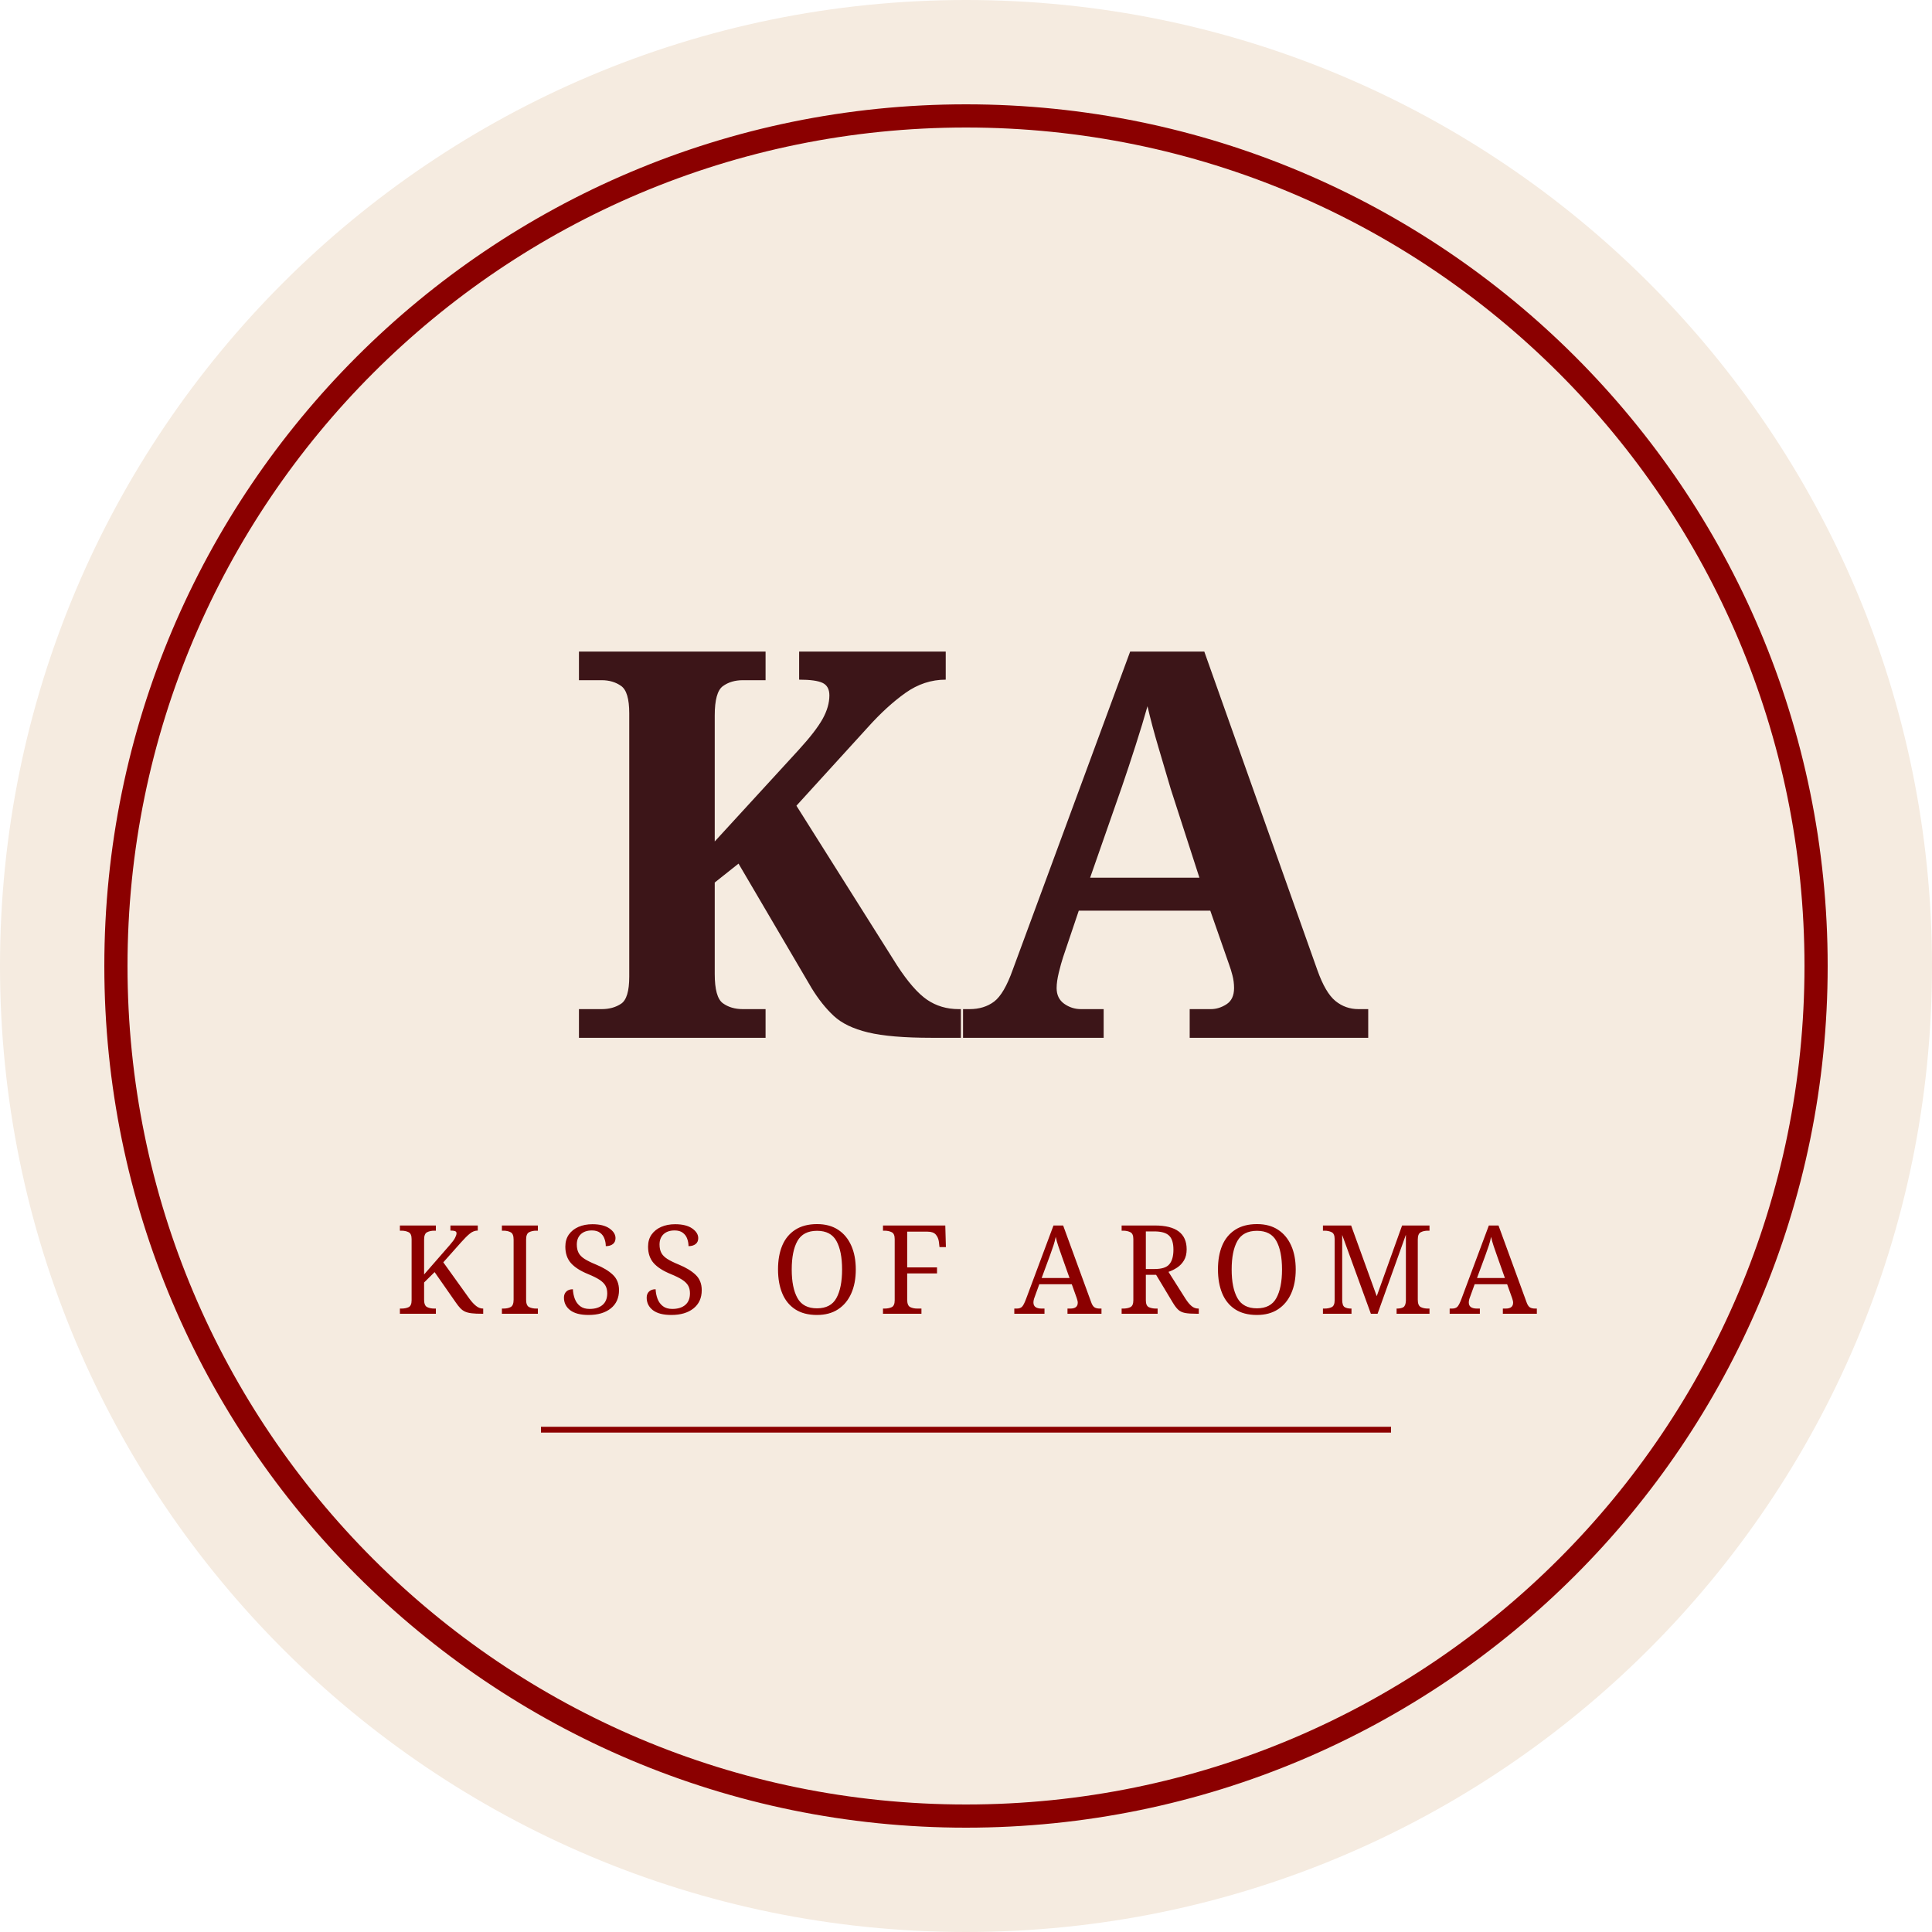
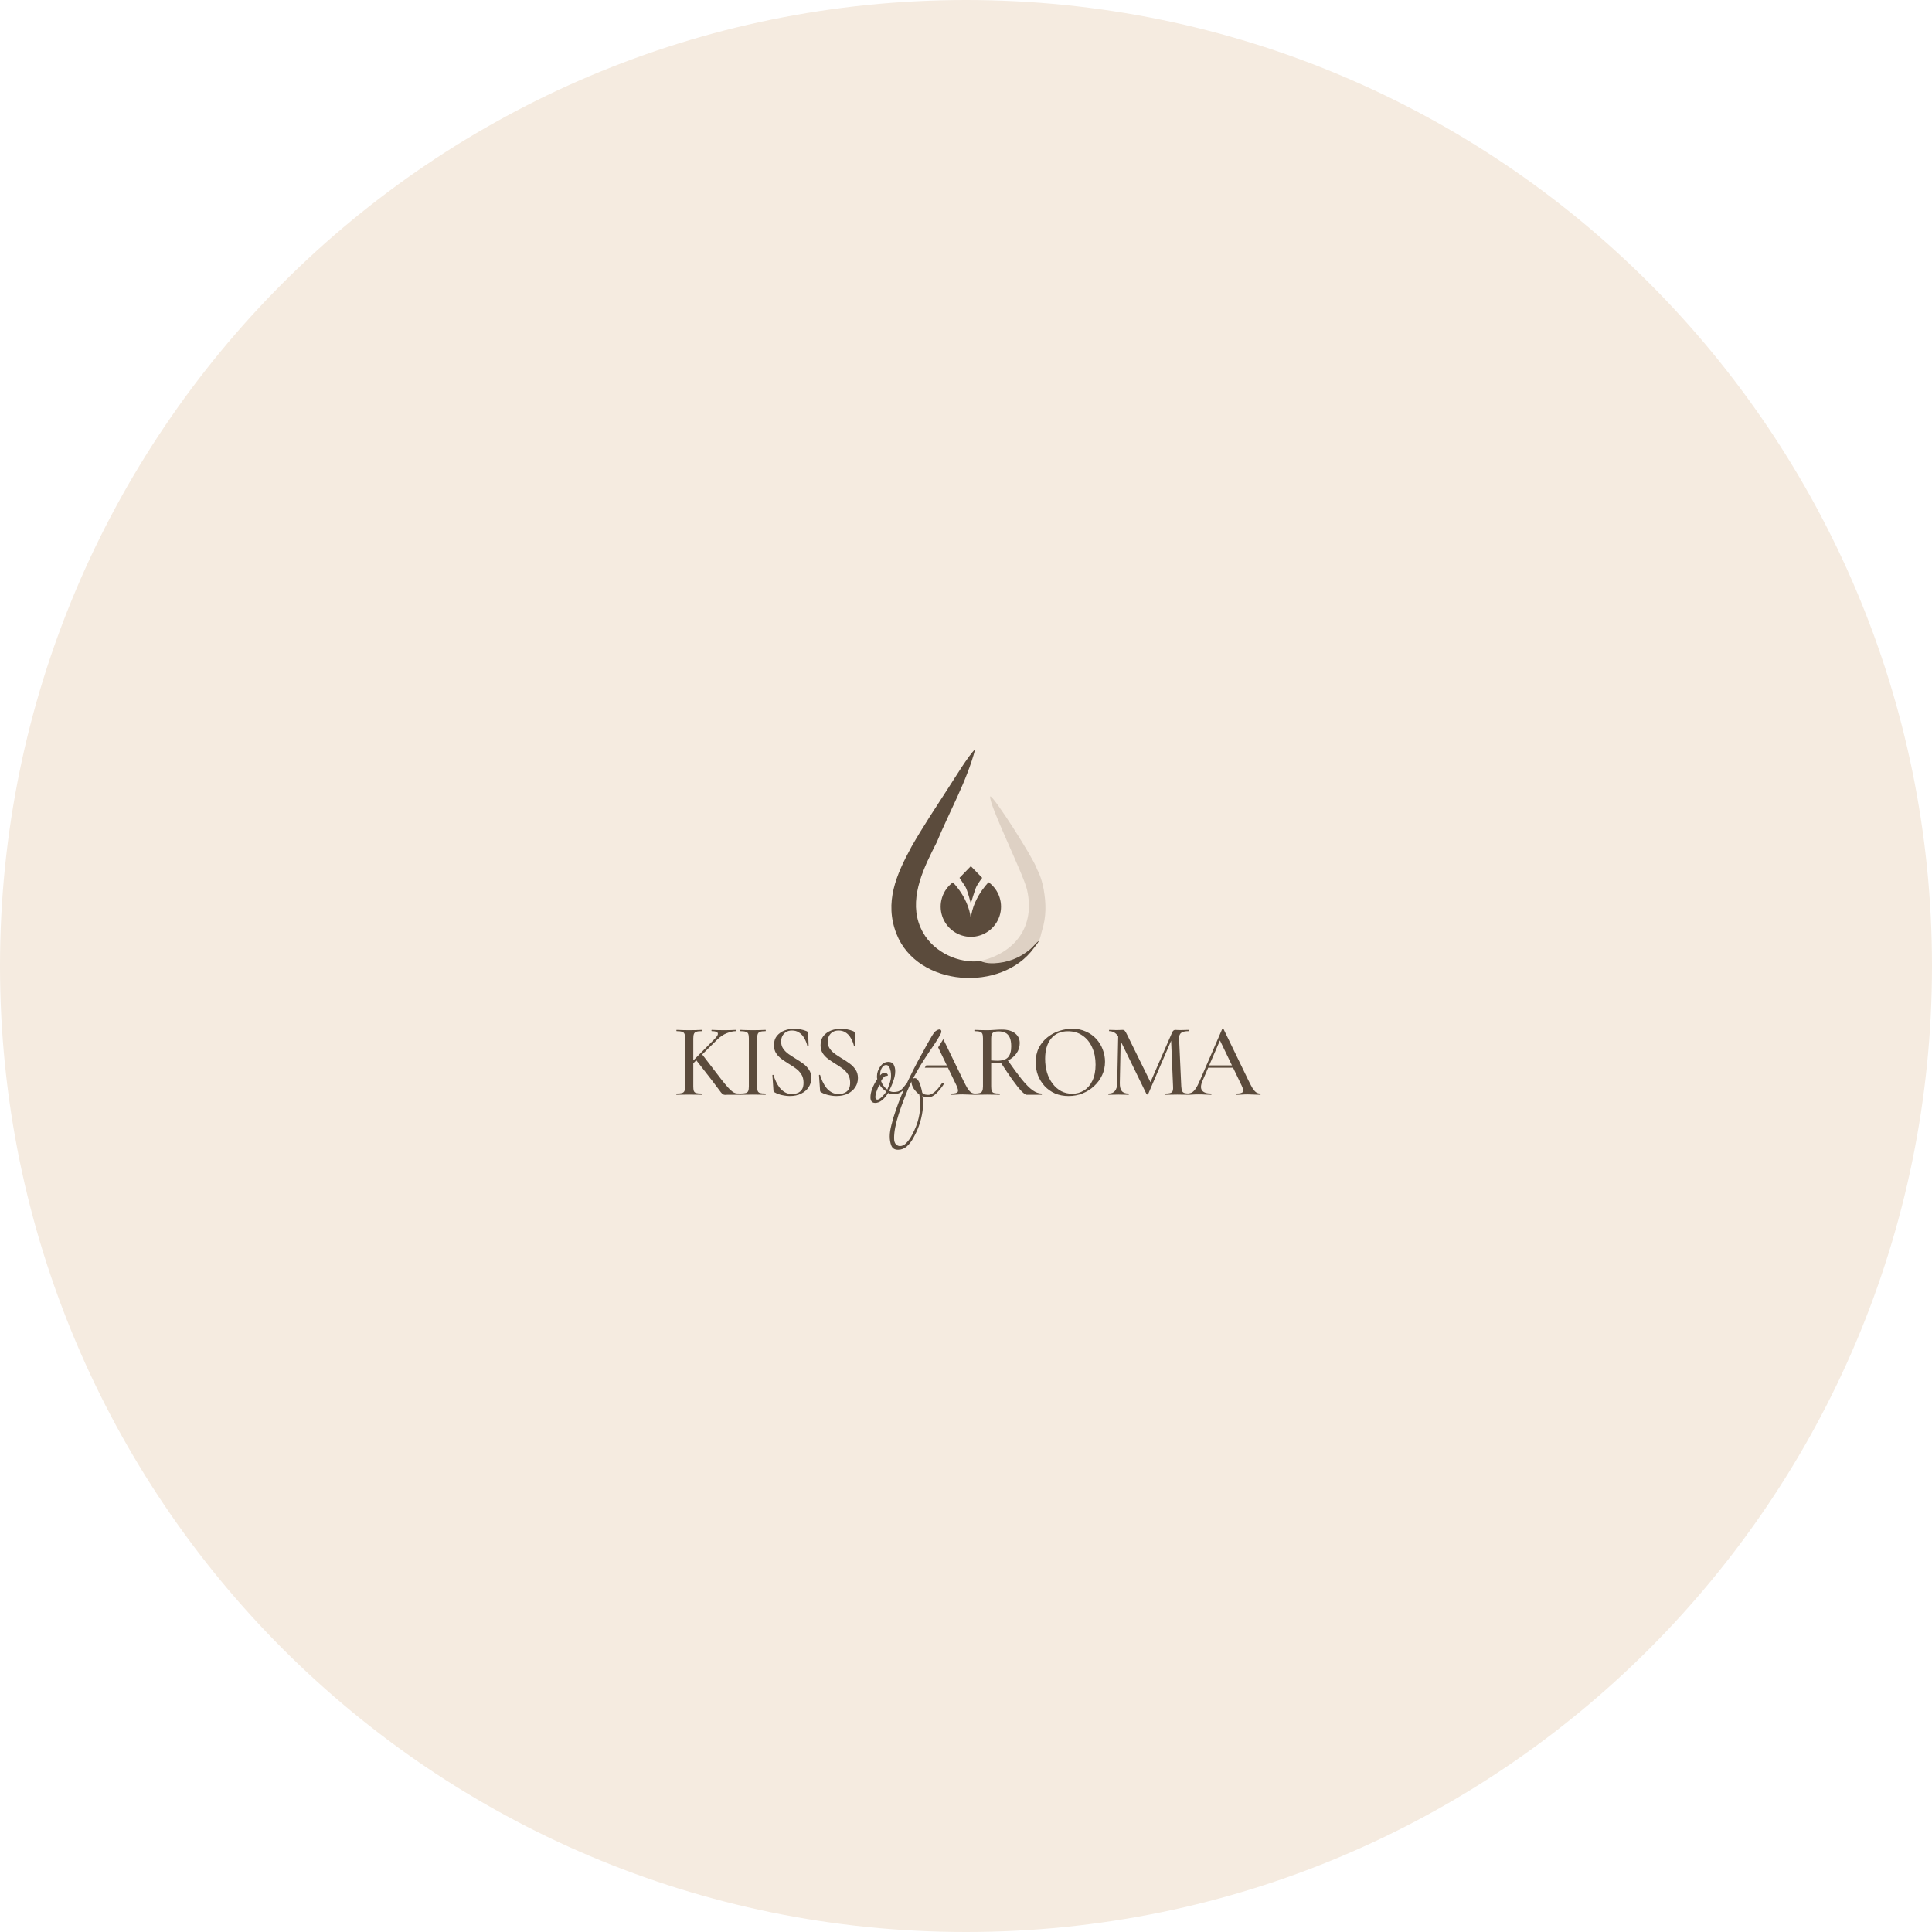
<svg xmlns="http://www.w3.org/2000/svg" viewBox="0 0 500 500" width="500" height="500">
  <circle cx="250" cy="250" r="250" fill="#F5EBE0" />
-   <circle cx="250" cy="250" r="220" fill="none" stroke="#8B0000" stroke-width="6" />
-   <text x="250" y="220" font-family="Georgia, serif" font-size="140" font-weight="bold" fill="#3C1518" text-anchor="middle" dominant-baseline="middle">KA</text>
-   <text x="250" y="340" font-family="Georgia, serif" font-size="32" fill="#8B0000" text-anchor="middle" letter-spacing="4">KISS OF AROMA</text>
-   <line x1="140" y1="370" x2="360" y2="370" stroke="#8B0000" stroke-width="1.5" />
+   <g transform="translate(20, 123) scale(0.4197)">
+     <path d="M593 287C592.247 288.665 590.949 290.041 589.905 291.484C570.055 318.959 518.064 315.691 505.147 282.789C497.533 263.394 504.972 246.462 514.316 229.191C521.388 216.736 529.511 204.629 537.254 192.589C540.427 187.816 549.903 172.105 553.661 169C548.503 188.595 537.724 207.589 529.948 226.336C528.999 228.291 527.96 230.243 526.998 232.189C519.402 247.552 512.296 265.579 521.501 281.963C528.372 294.193 543.609 301.348 557.429 299.503L557.592 299.561C559.848 300.371 562.641 300.22 565.007 300.114C573.586 299.728 581.21 297.064 587.925 291.697C589.478 290.457 591.663 287.546 593 287Z" fill="#5B4B3C" />
+     <path d="M557 299.5C578.426 294.371 590.838 278.143 585.611 255.459C583.435 246.021 561.743 202.386 562.944 198.005C564.997 197.489 589.606 236.291 591.542 242.251C591.831 243.142 592.637 244.457 593.02 245.386C594.35 248.611 595.322 251.984 595.926 255.44C597.441 264.067 597.564 272.286 594.916 280.651C594.23 282.82 594 285 593 287C591.71 287.553 588.914 291.127 587.416 292.384C580.939 297.822 573.584 300.522 565.309 300.913C563.027 301.021 560.176 300.821 558 300L557 299.5Z" fill="#DED1C4" />
+     <path d="M374.793 376.817V347.185C374.793 345.948 374.665 345.03 374.409 344.433C374.153 343.793 373.641 343.366 372.873 343.153C372.147 342.897 371.059 342.769 369.609 342.769C369.481 342.769 369.417 342.641 369.417 342.385C369.417 342.129 369.481 342.001 369.609 342.001C370.675 342.001 371.849 342.044 373.129 342.129C374.451 342.172 375.838 342.193 377.289 342.193C378.825 342.193 380.233 342.172 381.513 342.129C382.835 342.044 384.009 342.001 385.033 342.001C385.118 342.001 385.161 342.129 385.161 342.385C385.161 342.641 385.118 342.769 385.033 342.769C383.539 342.769 382.43 342.897 381.705 343.153C380.979 343.409 380.489 343.857 380.233 344.497C379.977 345.137 379.849 346.076 379.849 347.313V376.817C379.849 378.054 379.955 378.993 380.169 379.633C380.425 380.273 380.915 380.7 381.641 380.913C382.409 381.126 383.539 381.233 385.033 381.233C385.161 381.233 385.225 381.361 385.225 381.617C385.225 381.873 385.161 382.001 385.033 382.001C383.966 382.001 382.793 381.98 381.513 381.937C380.233 381.894 378.825 381.873 377.289 381.873C375.838 381.873 374.43 381.894 373.065 381.937C371.742 381.98 370.547 382.001 369.481 382.001C369.395 382.001 369.353 381.873 369.353 381.617C369.353 381.361 369.395 381.233 369.481 381.233C370.974 381.233 372.105 381.126 372.873 380.913C373.641 380.7 374.153 380.273 374.409 379.633C374.665 378.993 374.793 378.054 374.793 376.817ZM391.049 372.721L381.321 360.241L385.161 356.913L394.633 369.265C396.467 371.697 398.025 373.681 399.305 375.217C400.585 376.753 401.651 377.948 402.505 378.801C403.401 379.612 404.169 380.209 404.809 380.593C405.491 380.934 406.131 381.126 406.729 381.169C407.369 381.212 408.073 381.233 408.841 381.233C408.969 381.233 409.033 381.361 409.033 381.617C409.033 381.873 408.969 382.001 408.841 382.001C406.963 382.001 405.449 382.001 404.297 382.001C403.145 382.001 402.27 382.001 401.673 382.001C401.203 382.001 400.819 382.001 400.521 382.001C400.222 382.044 399.923 382.065 399.625 382.065C399.07 382.065 398.601 381.958 398.217 381.745C397.833 381.532 397.385 381.105 396.873 380.465C396.361 379.825 395.657 378.886 394.761 377.649C393.865 376.412 392.627 374.769 391.049 372.721ZM376.521 364.209L392.969 347.633C394.59 346.012 395.251 344.796 394.953 343.985C394.654 343.174 393.417 342.769 391.241 342.769C391.113 342.769 391.049 342.641 391.049 342.385C391.049 342.129 391.113 342.001 391.241 342.001C392.307 342.001 393.395 342.044 394.505 342.129C395.614 342.172 397.086 342.193 398.921 342.193C400.713 342.193 402.121 342.172 403.145 342.129C404.211 342.044 405.214 342.001 406.153 342.001C406.281 342.001 406.345 342.129 406.345 342.385C406.345 342.641 406.281 342.769 406.153 342.769C404.489 342.769 402.59 343.196 400.457 344.049C398.366 344.86 396.403 346.182 394.569 348.017L378.121 364.273L376.521 364.209Z" fill="#5B4B3C" />
+     <path d="M419.231 376.817C419.231 378.054 419.337 378.993 419.551 379.633C419.807 380.273 420.297 380.7 421.023 380.913C421.791 381.126 422.921 381.233 424.415 381.233C424.5 381.233 424.543 381.361 424.543 381.617C424.543 381.873 424.5 382.001 424.415 382.001C423.348 382.001 422.153 381.98 420.831 381.937C419.551 381.894 418.143 381.873 416.607 381.873C415.113 381.873 413.705 381.894 412.383 381.937C411.06 381.98 409.865 382.001 408.799 382.001C408.713 382.001 408.671 381.873 408.671 381.617C408.671 381.361 408.713 381.233 408.799 381.233C410.292 381.233 411.423 381.126 412.191 380.913C412.959 380.7 413.471 380.273 413.727 379.633C413.983 378.993 414.111 378.054 414.111 376.817V347.185C414.111 345.948 413.983 345.03 413.727 344.433C413.471 343.793 412.959 343.366 412.191 343.153C411.423 342.897 410.292 342.769 408.799 342.769C408.713 342.769 408.671 342.641 408.671 342.385C408.671 342.129 408.713 342.001 408.799 342.001C409.865 342.001 411.06 342.044 412.383 342.129C413.705 342.172 415.113 342.193 416.607 342.193C418.143 342.193 419.572 342.172 420.895 342.129C422.217 342.044 423.391 342.001 424.415 342.001C424.5 342.001 424.543 342.129 424.543 342.385C424.543 342.641 424.5 342.769 424.415 342.769C422.921 342.769 421.812 342.897 421.087 343.153C420.361 343.409 419.871 343.857 419.615 344.497C419.359 345.137 419.231 346.076 419.231 347.313V376.817Z" fill="#5B4B3C" />
+     <path d="M434.012 349.169C434.012 350.876 434.439 352.348 435.292 353.585C436.146 354.822 437.255 355.932 438.62 356.913C439.986 357.852 441.436 358.79 442.972 359.729C444.551 360.668 446.066 361.67 447.516 362.737C449.01 363.804 450.226 365.062 451.164 366.513C452.146 367.921 452.636 369.649 452.636 371.697C452.636 373.788 452.082 375.665 450.972 377.329C449.906 378.993 448.37 380.316 446.364 381.297C444.402 382.278 442.034 382.769 439.26 382.769C438.151 382.769 437.02 382.662 435.868 382.449C434.759 382.278 433.692 382.022 432.668 381.681C431.644 381.34 430.706 380.913 429.852 380.401C429.682 380.273 429.532 380.124 429.404 379.953C429.319 379.782 429.276 379.526 429.276 379.185L428.636 370.033C428.594 369.82 428.679 369.713 428.892 369.713C429.148 369.67 429.298 369.734 429.34 369.905C429.724 371.228 430.236 372.572 430.876 373.937C431.516 375.302 432.284 376.561 433.18 377.713C434.076 378.822 435.143 379.74 436.38 380.465C437.66 381.19 439.132 381.553 440.796 381.553C441.948 381.553 443.058 381.34 444.124 380.913C445.234 380.486 446.13 379.782 446.812 378.801C447.495 377.777 447.836 376.369 447.836 374.577C447.836 372.529 447.388 370.801 446.492 369.393C445.596 367.985 444.444 366.769 443.036 365.745C441.628 364.721 440.135 363.74 438.556 362.801C437.063 361.862 435.612 360.881 434.204 359.857C432.839 358.833 431.73 357.66 430.876 356.337C430.023 354.972 429.596 353.329 429.596 351.409C429.596 349.105 430.194 347.206 431.388 345.713C432.626 344.22 434.183 343.11 436.06 342.385C437.98 341.66 439.943 341.297 441.948 341.297C443.271 341.297 444.615 341.425 445.98 341.681C447.346 341.937 448.583 342.3 449.692 342.769C450.076 342.94 450.332 343.132 450.46 343.345C450.588 343.516 450.652 343.708 450.652 343.921L450.972 351.921C450.972 352.049 450.866 352.134 450.652 352.177C450.439 352.22 450.29 352.156 450.204 351.985C450.076 351.26 449.799 350.364 449.372 349.297C448.946 348.188 448.37 347.121 447.644 346.097C446.919 345.03 445.98 344.156 444.828 343.473C443.719 342.748 442.354 342.385 440.732 342.385C439.239 342.385 438.002 342.705 437.02 343.345C436.039 343.942 435.292 344.753 434.78 345.777C434.268 346.758 434.012 347.889 434.012 349.169Z" fill="#5B4B3C" />
+     <path d="M462.75 349.169C462.75 350.876 463.176 352.348 464.03 353.585C464.883 354.822 465.992 355.932 467.358 356.913C468.723 357.852 470.174 358.79 471.71 359.729C473.288 360.668 474.803 361.67 476.254 362.737C477.747 363.804 478.963 365.062 479.902 366.513C480.883 367.921 481.374 369.649 481.374 371.697C481.374 373.788 480.819 375.665 479.71 377.329C478.643 378.993 477.107 380.316 475.102 381.297C473.139 382.278 470.771 382.769 467.998 382.769C466.888 382.769 465.758 382.662 464.606 382.449C463.496 382.278 462.43 382.022 461.406 381.681C460.382 381.34 459.443 380.913 458.59 380.401C458.419 380.273 458.27 380.124 458.142 379.953C458.056 379.782 458.014 379.526 458.014 379.185L457.374 370.033C457.331 369.82 457.416 369.713 457.63 369.713C457.886 369.67 458.035 369.734 458.078 369.905C458.462 371.228 458.974 372.572 459.614 373.937C460.254 375.302 461.022 376.561 461.918 377.713C462.814 378.822 463.88 379.74 465.118 380.465C466.398 381.19 467.87 381.553 469.534 381.553C470.686 381.553 471.795 381.34 472.862 380.913C473.971 380.486 474.867 379.782 475.55 378.801C476.232 377.777 476.574 376.369 476.574 374.577C476.574 372.529 476.126 370.801 475.23 369.393C474.334 367.985 473.182 366.769 471.774 365.745C470.366 364.721 468.872 363.74 467.294 362.801C465.8 361.862 464.35 360.881 462.942 359.857C461.576 358.833 460.467 357.66 459.614 356.337C458.76 354.972 458.334 353.329 458.334 351.409C458.334 349.105 458.931 347.206 460.126 345.713C461.363 344.22 462.92 343.11 464.798 342.385C466.718 341.66 468.68 341.297 470.686 341.297C472.008 341.297 473.352 341.425 474.718 341.681C476.083 341.937 477.32 342.3 478.43 342.769C478.814 342.94 479.07 343.132 479.198 343.345C479.326 343.516 479.39 343.708 479.39 343.921L479.71 351.921C479.71 352.049 479.603 352.134 479.39 352.177C479.176 352.22 479.027 352.156 478.942 351.985C478.814 351.26 478.536 350.364 478.11 349.297C477.683 348.188 477.107 347.121 476.382 346.097C475.656 345.03 474.718 344.156 473.566 343.473C472.456 342.748 471.091 342.385 469.47 342.385C467.976 342.385 466.739 342.705 465.758 343.345C464.776 343.942 464.03 344.753 463.518 345.777C463.006 346.758 462.75 347.889 462.75 349.169Z" fill="#5B4B3C" />
+     <path d="M613.508 341.297C616.665 341.297 619.481 341.873 621.956 343.025C624.473 344.135 626.606 345.649 628.355 347.569C630.105 349.489 631.428 351.665 632.324 354.097C633.263 356.529 633.731 359.025 633.731 361.585C633.731 364.572 633.134 367.345 631.939 369.905C630.745 372.465 629.102 374.705 627.012 376.625C624.964 378.545 622.574 380.06 619.844 381.169C617.156 382.236 614.297 382.769 611.268 382.769C608.196 382.769 605.401 382.236 602.884 381.169C600.409 380.06 598.275 378.545 596.483 376.625C594.734 374.705 593.369 372.508 592.388 370.033C591.449 367.516 590.98 364.849 590.979 362.033C590.979 358.577 591.641 355.548 592.964 352.945C594.329 350.343 596.121 348.188 598.34 346.481C600.558 344.732 602.99 343.43 605.636 342.577C608.281 341.724 610.905 341.297 613.508 341.297ZM570.065 341.809C573.649 341.809 576.38 342.577 578.258 344.113C580.177 345.607 581.138 347.612 581.138 350.129C581.138 352.518 580.454 354.652 579.089 356.529C577.75 358.37 576 359.82 573.84 360.881C577.23 365.745 580.11 369.649 582.481 372.593C584.999 375.665 587.218 377.884 589.138 379.249C591.058 380.572 592.892 381.233 594.642 381.233C594.769 381.234 594.833 381.361 594.833 381.617C594.833 381.873 594.769 382.001 594.642 382.001H585.426C584.743 382.001 583.612 381.191 582.033 379.569C580.497 377.905 578.642 375.558 576.466 372.529C574.413 369.631 572.113 366.219 569.566 362.295C568.628 362.46 567.664 362.545 566.673 362.545H565.073C564.519 362.502 564.006 362.46 563.537 362.417V376.817C563.537 378.054 563.644 378.993 563.857 379.633C564.113 380.273 564.604 380.7 565.329 380.913C566.097 381.126 567.228 381.233 568.722 381.233C568.849 381.234 568.913 381.361 568.913 381.617C568.913 381.873 568.849 382.001 568.722 382.001C567.655 382.001 566.481 381.979 565.201 381.937C563.921 381.894 562.513 381.873 560.978 381.873C559.527 381.873 558.14 381.894 556.817 381.937C555.632 381.975 554.549 381.995 553.569 381.999C553.563 381.999 553.556 382.001 553.55 382.001C553.511 382.001 553.473 382 553.435 382C553.367 382 553.3 382.001 553.233 382.001C553.226 382.001 553.218 381.999 553.211 381.998C552.079 381.991 550.912 381.951 549.71 381.873C548.43 381.788 547.171 381.745 545.934 381.745C544.568 381.745 543.374 381.788 542.35 381.873C541.368 381.958 540.259 382.001 539.021 382.001C538.851 382.001 538.766 381.873 538.766 381.617C538.766 381.361 538.851 381.234 539.021 381.233C541.112 381.233 542.393 380.913 542.862 380.273C543.332 379.591 543.097 378.267 542.158 376.305L536.863 365.297H522.595C522.624 365.248 522.653 365.2 522.682 365.151C522.946 364.725 523.21 364.305 523.472 363.889H536.186L530.828 352.752C531.003 352.494 531.177 352.238 531.35 351.983L531.362 351.965L531.374 351.946C532.411 350.365 533.29 348.951 534.009 347.715L546.382 373.233C547.406 375.324 548.281 376.967 549.006 378.161C549.774 379.313 550.521 380.123 551.246 380.593C551.949 381.006 552.691 381.217 553.474 381.23C554.805 381.219 555.812 381.114 556.497 380.913C557.265 380.7 557.777 380.273 558.033 379.633C558.332 378.993 558.481 378.054 558.481 376.817V347.185C558.481 345.947 558.354 345.03 558.098 344.433C557.842 343.793 557.35 343.367 556.625 343.153C555.9 342.897 554.79 342.769 553.297 342.769C553.212 342.768 553.169 342.64 553.169 342.385C553.169 342.129 553.212 342.001 553.297 342.001C554.364 342.001 555.537 342.044 556.817 342.129C558.14 342.172 559.527 342.193 560.978 342.193C562.343 342.193 563.879 342.129 565.585 342.001C567.292 341.873 568.785 341.809 570.065 341.809ZM706.398 341.361C706.654 341.319 706.804 341.382 706.847 341.553L722.207 373.233C723.231 375.324 724.106 376.967 724.831 378.161C725.599 379.313 726.346 380.123 727.071 380.593C727.797 381.019 728.564 381.233 729.375 381.233C729.588 381.233 729.695 381.361 729.695 381.617C729.695 381.873 729.588 382.001 729.375 382.001C728.138 382.001 726.858 381.958 725.535 381.873C724.255 381.788 722.996 381.745 721.759 381.745C720.393 381.745 719.199 381.788 718.175 381.873C717.193 381.958 716.084 382.001 714.847 382.001C714.676 382.001 714.591 381.873 714.591 381.617C714.591 381.361 714.676 381.233 714.847 381.233C716.937 381.233 718.217 380.913 718.687 380.273C719.156 379.591 718.921 378.267 717.982 376.305L712.688 365.297H697.353L693.791 373.553C692.682 376.155 692.617 378.097 693.599 379.377C694.58 380.614 696.415 381.233 699.103 381.233C699.316 381.233 699.423 381.361 699.423 381.617C699.423 381.873 699.316 382.001 699.103 382.001C697.823 382.001 696.65 381.958 695.583 381.873C694.516 381.788 693.172 381.745 691.551 381.745C689.972 381.745 688.692 381.788 687.711 381.873C687.236 381.916 686.706 381.947 686.121 381.969C686.104 381.99 686.084 382.001 686.06 382.001C685.736 382.001 685.401 381.998 685.054 381.994C684.796 381.998 684.53 382.001 684.255 382.001C684.216 382.001 684.182 381.993 684.151 381.979C683.618 381.969 683.059 381.955 682.476 381.937C681.153 381.894 679.745 381.873 678.252 381.873C676.844 381.873 675.521 381.894 674.284 381.937C673.047 381.979 671.937 382.001 670.956 382.001C670.828 382.001 670.764 381.873 670.764 381.617C670.764 381.361 670.828 381.233 670.956 381.233C673.047 381.233 674.391 380.956 674.988 380.401C675.586 379.847 675.819 378.652 675.691 376.817L674.497 348.683L660.332 381.553C660.289 381.723 660.119 381.809 659.82 381.809C659.564 381.809 659.393 381.723 659.308 381.553L643.39 348.925L642.859 374.705C642.817 376.924 643.201 378.566 644.012 379.633C644.865 380.699 646.273 381.233 648.235 381.233C648.363 381.233 648.428 381.361 648.428 381.617C648.428 381.873 648.363 382.001 648.235 382.001C647.297 382.001 646.337 381.979 645.355 381.937C644.374 381.894 643.265 381.873 642.028 381.873C640.876 381.873 639.788 381.894 638.764 381.937C637.74 381.979 636.78 382.001 635.884 382.001C635.799 382.001 635.756 381.873 635.756 381.617C635.756 381.361 635.798 381.233 635.884 381.233C637.676 381.233 638.998 380.699 639.852 379.633C640.748 378.566 641.217 376.924 641.26 374.705L641.848 345.985C640.432 343.841 638.593 342.769 636.332 342.769C636.247 342.769 636.204 342.641 636.204 342.385C636.204 342.129 636.247 342.001 636.332 342.001C637.1 342.001 637.89 342.023 638.7 342.065C639.553 342.108 640.279 342.129 640.876 342.129C641.687 342.129 642.412 342.108 643.052 342.065C643.734 342.023 644.247 342.001 644.588 342.001C645.185 342.001 645.655 342.214 645.996 342.641C646.337 343.025 646.85 343.921 647.532 345.329L661.752 374.208L675.116 343.601C675.329 343.089 675.585 342.705 675.884 342.449C676.225 342.151 676.609 342.001 677.036 342.001C677.335 342.001 677.698 342.023 678.124 342.065C678.593 342.108 679.126 342.129 679.724 342.129C680.918 342.129 681.921 342.108 682.731 342.065C683.542 342.023 684.374 342.001 685.228 342.001C685.313 342.001 685.355 342.129 685.355 342.385C685.355 342.641 685.313 342.769 685.228 342.769C683.18 342.769 681.687 343.11 680.748 343.793C679.809 344.433 679.362 345.628 679.404 347.377L680.748 376.817C680.833 378.054 681.004 378.993 681.26 379.633C681.516 380.273 682.006 380.7 682.731 380.913C683.255 381.067 683.978 381.163 684.9 381.206C685.785 381.14 686.573 380.938 687.263 380.593C688.116 380.123 688.927 379.291 689.695 378.097C690.506 376.902 691.38 375.195 692.318 372.977L705.951 341.553C705.994 341.425 706.143 341.361 706.398 341.361ZM522.986 381.885C523.143 381.911 523.294 381.933 523.441 381.953C523.294 381.933 523.142 381.911 522.985 381.885C522.902 381.871 522.818 381.853 522.735 381.831C522.818 381.853 522.902 381.871 522.986 381.885ZM514.755 381.751C514.565 381.753 514.381 381.758 514.201 381.762C514.261 381.615 514.321 381.468 514.382 381.321C514.504 381.467 514.63 381.609 514.755 381.751ZM610.884 342.833C606.404 342.833 602.927 344.348 600.452 347.377C598.02 350.406 596.804 354.545 596.804 359.793C596.804 362.822 597.188 365.659 597.956 368.305C598.767 370.907 599.919 373.191 601.412 375.153C602.905 377.116 604.676 378.651 606.724 379.761C608.772 380.827 611.033 381.361 613.508 381.361C616.196 381.361 618.628 380.678 620.804 379.312C623.022 377.905 624.751 375.879 625.988 373.233C627.268 370.545 627.908 367.26 627.908 363.377C627.908 359.409 627.204 355.889 625.796 352.817C624.431 349.703 622.468 347.27 619.908 345.521C617.391 343.729 614.382 342.833 610.884 342.833ZM697.96 363.889H712.011L704.604 348.488L697.96 363.889ZM568.081 342.897C566.46 342.897 565.287 343.196 564.562 343.793C563.879 344.348 563.537 345.521 563.537 347.312V360.817C564.134 360.86 564.774 360.903 565.457 360.945C566.182 360.988 566.801 361.009 567.313 361.009C570.471 361.009 572.69 360.284 573.97 358.833C575.25 357.382 575.89 355.163 575.89 352.177C575.89 349.788 575.57 347.932 574.93 346.609C574.29 345.244 573.372 344.283 572.178 343.729C571.026 343.174 569.66 342.897 568.081 342.897ZM531.947 345.274L531.722 345.681C531.806 345.531 531.885 345.387 531.96 345.249C531.955 345.257 531.952 345.266 531.947 345.274Z" fill="#5B4B3C" />
+     <path d="M492.03 387.008C490.07 387.008 489.09 385.86 489.09 383.564C489.09 380.372 490.49 376.62 493.29 372.308C493.234 372.028 493.178 371.72 493.122 371.384C493.122 371.048 493.122 370.74 493.122 370.46C493.122 368.444 493.794 366.484 495.138 364.58C496.482 362.676 498.134 361.724 500.094 361.724C501.774 361.724 502.894 362.312 503.454 363.488C504.07 364.664 504.378 365.98 504.378 367.436C504.378 368.668 504.238 369.844 503.958 370.964C503.678 372.14 503.258 373.456 502.698 374.912C502.138 376.368 501.438 377.908 500.598 379.532C501.438 380.036 502.39 380.288 503.454 380.288C504.406 380.288 505.302 380.176 506.142 379.952C506.982 379.672 507.766 379.168 508.494 378.44C509.222 377.712 509.782 377.068 510.174 376.508C510.622 375.948 510.818 375.696 510.762 375.752C510.874 375.64 510.986 375.584 511.098 375.584C511.322 375.584 511.49 375.724 511.602 376.004C511.77 376.284 511.742 376.564 511.518 376.844C510.622 378.132 509.446 379.28 507.99 380.288C506.59 381.24 505.05 381.716 503.37 381.716C502.082 381.716 500.962 381.436 500.01 380.876C497.434 384.964 494.774 387.008 492.03 387.008ZM499.506 378.776C500.234 376.984 500.794 375.444 501.186 374.156C501.578 372.868 501.774 371.664 501.774 370.544V369.872C501.774 368.36 501.522 366.96 501.018 365.672C500.514 364.328 499.786 363.656 498.834 363.656C497.546 363.656 496.538 364.44 495.81 366.008C495.306 367.072 495.054 368.248 495.054 369.536V370.04C495.95 368.976 496.846 368.444 497.742 368.444C498.582 368.444 499.198 368.724 499.59 369.284C499.758 369.508 499.842 369.704 499.842 369.872C499.842 370.208 499.506 370.376 498.834 370.376C497.826 370.376 496.762 371.44 495.642 373.568C496.426 375.752 497.714 377.488 499.506 378.776ZM493.374 384.992C494.102 384.992 495.138 384.32 496.482 382.976C497.042 382.416 497.518 381.884 497.91 381.38C498.302 380.876 498.61 380.4 498.834 379.952C496.93 378.664 495.53 377.236 494.634 375.668C492.954 379.196 492.114 381.744 492.114 383.312C492.114 384.432 492.534 384.992 493.374 384.992Z" fill="#5B4B3C" />
+     <path d="M506.102 415.904C504.03 415.904 502.658 415.064 501.986 413.384C501.314 411.76 500.978 409.828 500.978 407.588C500.978 405.628 501.342 403.248 502.07 400.448C502.742 397.648 503.638 394.652 504.758 391.46C505.822 388.324 506.998 385.216 508.286 382.136C509.63 379 510.918 376.144 512.15 373.568C513.55 370.656 514.754 368.192 515.762 366.176C516.826 364.104 517.778 362.284 518.618 360.716C519.514 359.148 520.354 357.636 521.138 356.18C521.978 354.668 522.874 353.016 523.826 351.224C524.946 349.208 525.926 347.5 526.766 346.1C527.662 344.644 528.306 343.692 528.698 343.244C528.978 342.964 529.398 342.656 529.958 342.32C530.574 341.928 531.134 341.732 531.638 341.732C532.422 341.732 532.814 342.208 532.814 343.16C532.814 343.552 532.45 344.392 531.722 345.68C530.994 346.968 530.042 348.508 528.866 350.3C527.69 352.036 526.458 353.856 525.17 355.76C523.546 358.168 521.866 360.772 520.13 363.572C518.45 366.372 516.798 369.256 515.174 372.224C515.622 371.888 516.042 371.72 516.434 371.72C518.338 371.72 519.878 374.744 521.054 380.792C521.67 381.408 522.314 381.772 522.986 381.884C523.658 381.996 524.246 382.052 524.75 382.052C526.206 382.052 527.802 381.184 529.538 379.448C530.434 378.552 531.19 377.656 531.806 376.76C532.422 375.864 532.898 375.22 533.234 374.828C533.402 374.66 533.57 374.576 533.738 374.576C534.13 374.576 534.326 374.744 534.326 375.08C534.326 375.36 534.13 375.78 533.738 376.34C532.226 378.468 530.742 380.204 529.286 381.548C527.83 382.836 526.346 383.508 524.834 383.564C523.994 383.564 523.21 383.48 522.482 383.312C521.81 383.088 521.362 382.836 521.138 382.556C521.642 385.804 521.67 388.94 521.222 391.964C520.83 395.044 520.046 398.208 518.87 401.456C517.974 403.864 516.91 406.16 515.678 408.344C514.502 410.584 513.13 412.404 511.562 413.804C509.994 415.204 508.174 415.904 506.102 415.904ZM507.278 413.636C508.734 413.636 510.078 412.964 511.31 411.62C512.598 410.276 513.746 408.652 514.754 406.748C515.762 404.844 516.602 403.024 517.274 401.288C518.506 398.096 519.29 394.82 519.626 391.46C520.018 388.156 519.878 384.936 519.206 381.8C517.918 380.848 516.77 379.644 515.762 378.188C514.81 376.676 514.334 375.22 514.334 373.82C511.03 381.268 508.426 387.96 506.522 393.896C504.618 399.832 503.666 404.76 503.666 408.68C503.666 410.584 504.058 411.872 504.842 412.544C505.57 413.272 506.382 413.636 507.278 413.636Z" fill="#5B4B3C" />
+     <path d="M561.952 250.952C565.123 253.26 567.485 256.511 568.698 260.241C569.912 263.971 569.916 267.989 568.71 271.722C567.504 275.454 565.15 278.71 561.983 281.025C558.816 283.34 554.999 284.595 551.076 284.611C547.154 284.627 543.327 283.404 540.141 281.115C536.955 278.826 534.574 275.59 533.338 271.867C532.101 268.145 532.072 264.127 533.255 260.387C534.438 256.647 536.772 253.376 539.925 251.042C539.925 251.042 552.784 263.519 551 279.649C549.062 263.519 561.952 250.952 561.952 250.952Z" fill="#5B4B3C" />
+     <path d="M551 264C551 264 548.867 255.609 547.5 253.5C546.133 251.391 544 248.247 544 248.247C544 248.247 546.133 246.053 547.5 244.647C548.867 243.241 551 241.047 551 241.047C551 241.047 553.133 243.241 554.5 244.647C555.867 246.053 558 248.247 558 248.247C558 248.247 555.5 251.5 554.5 253.5C553.5 255.5 551 264 551 264Z" fill="#5B4B3C" />
+   </g>
</svg>
